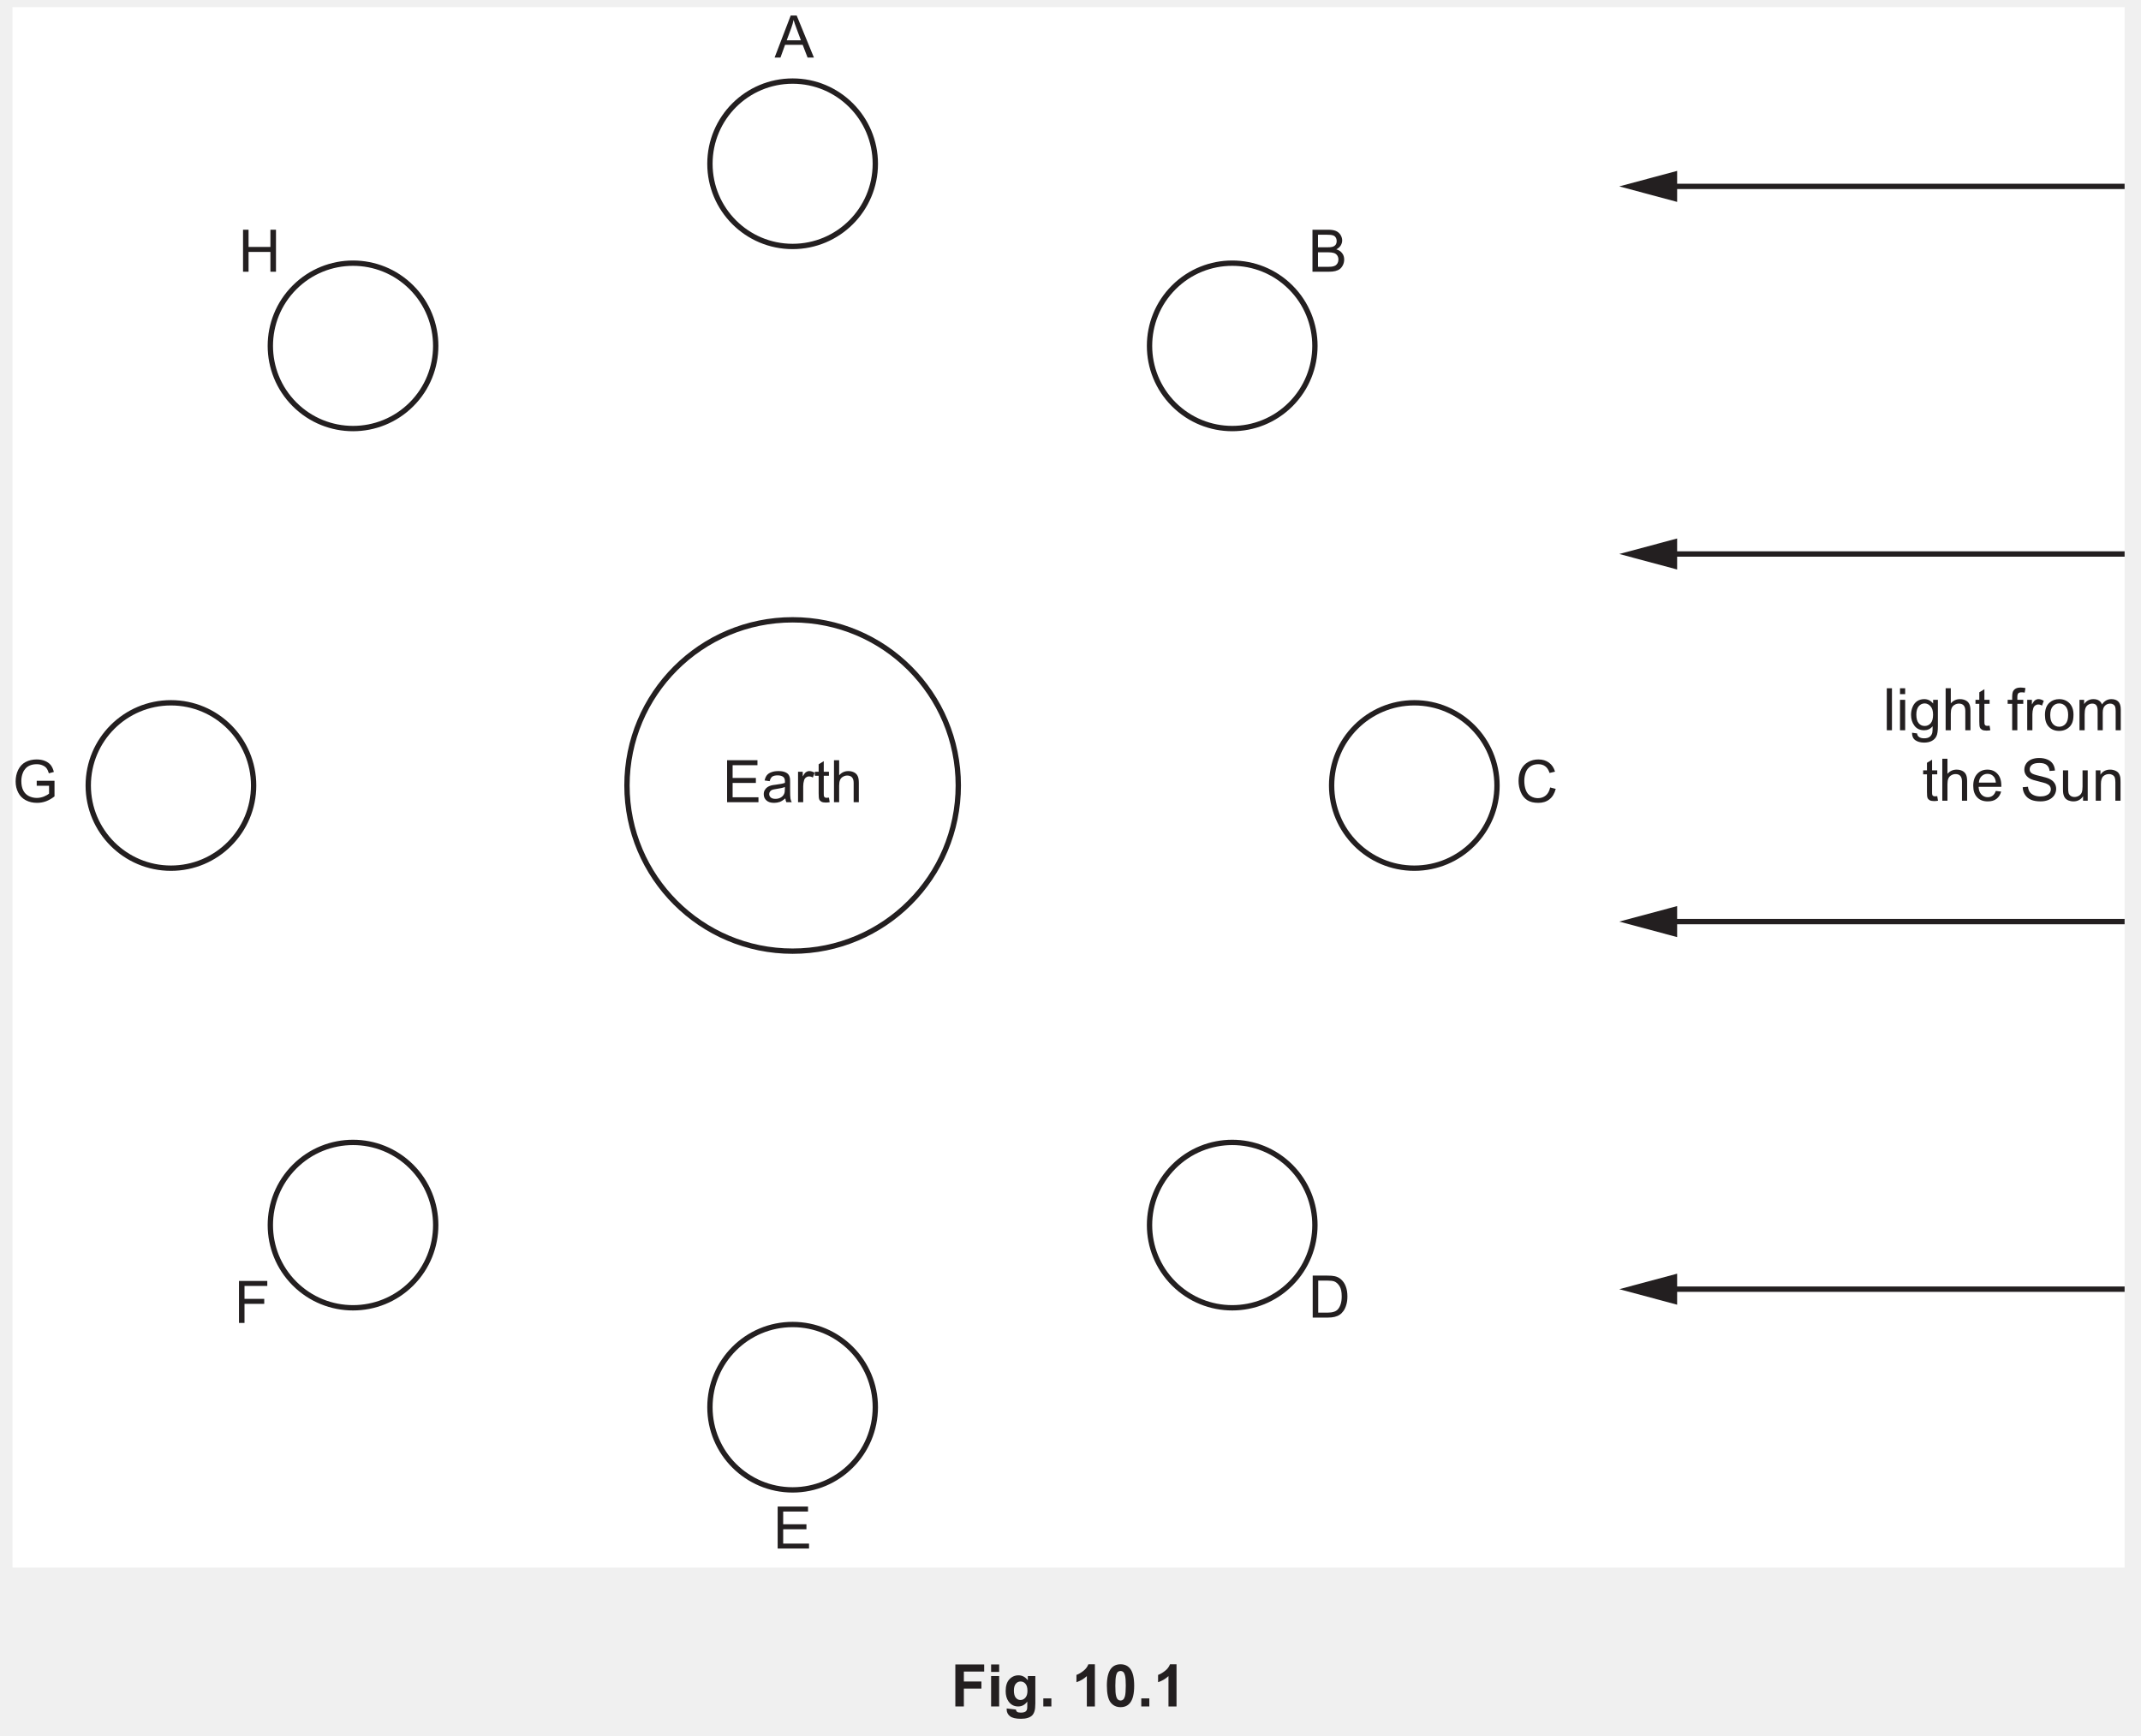
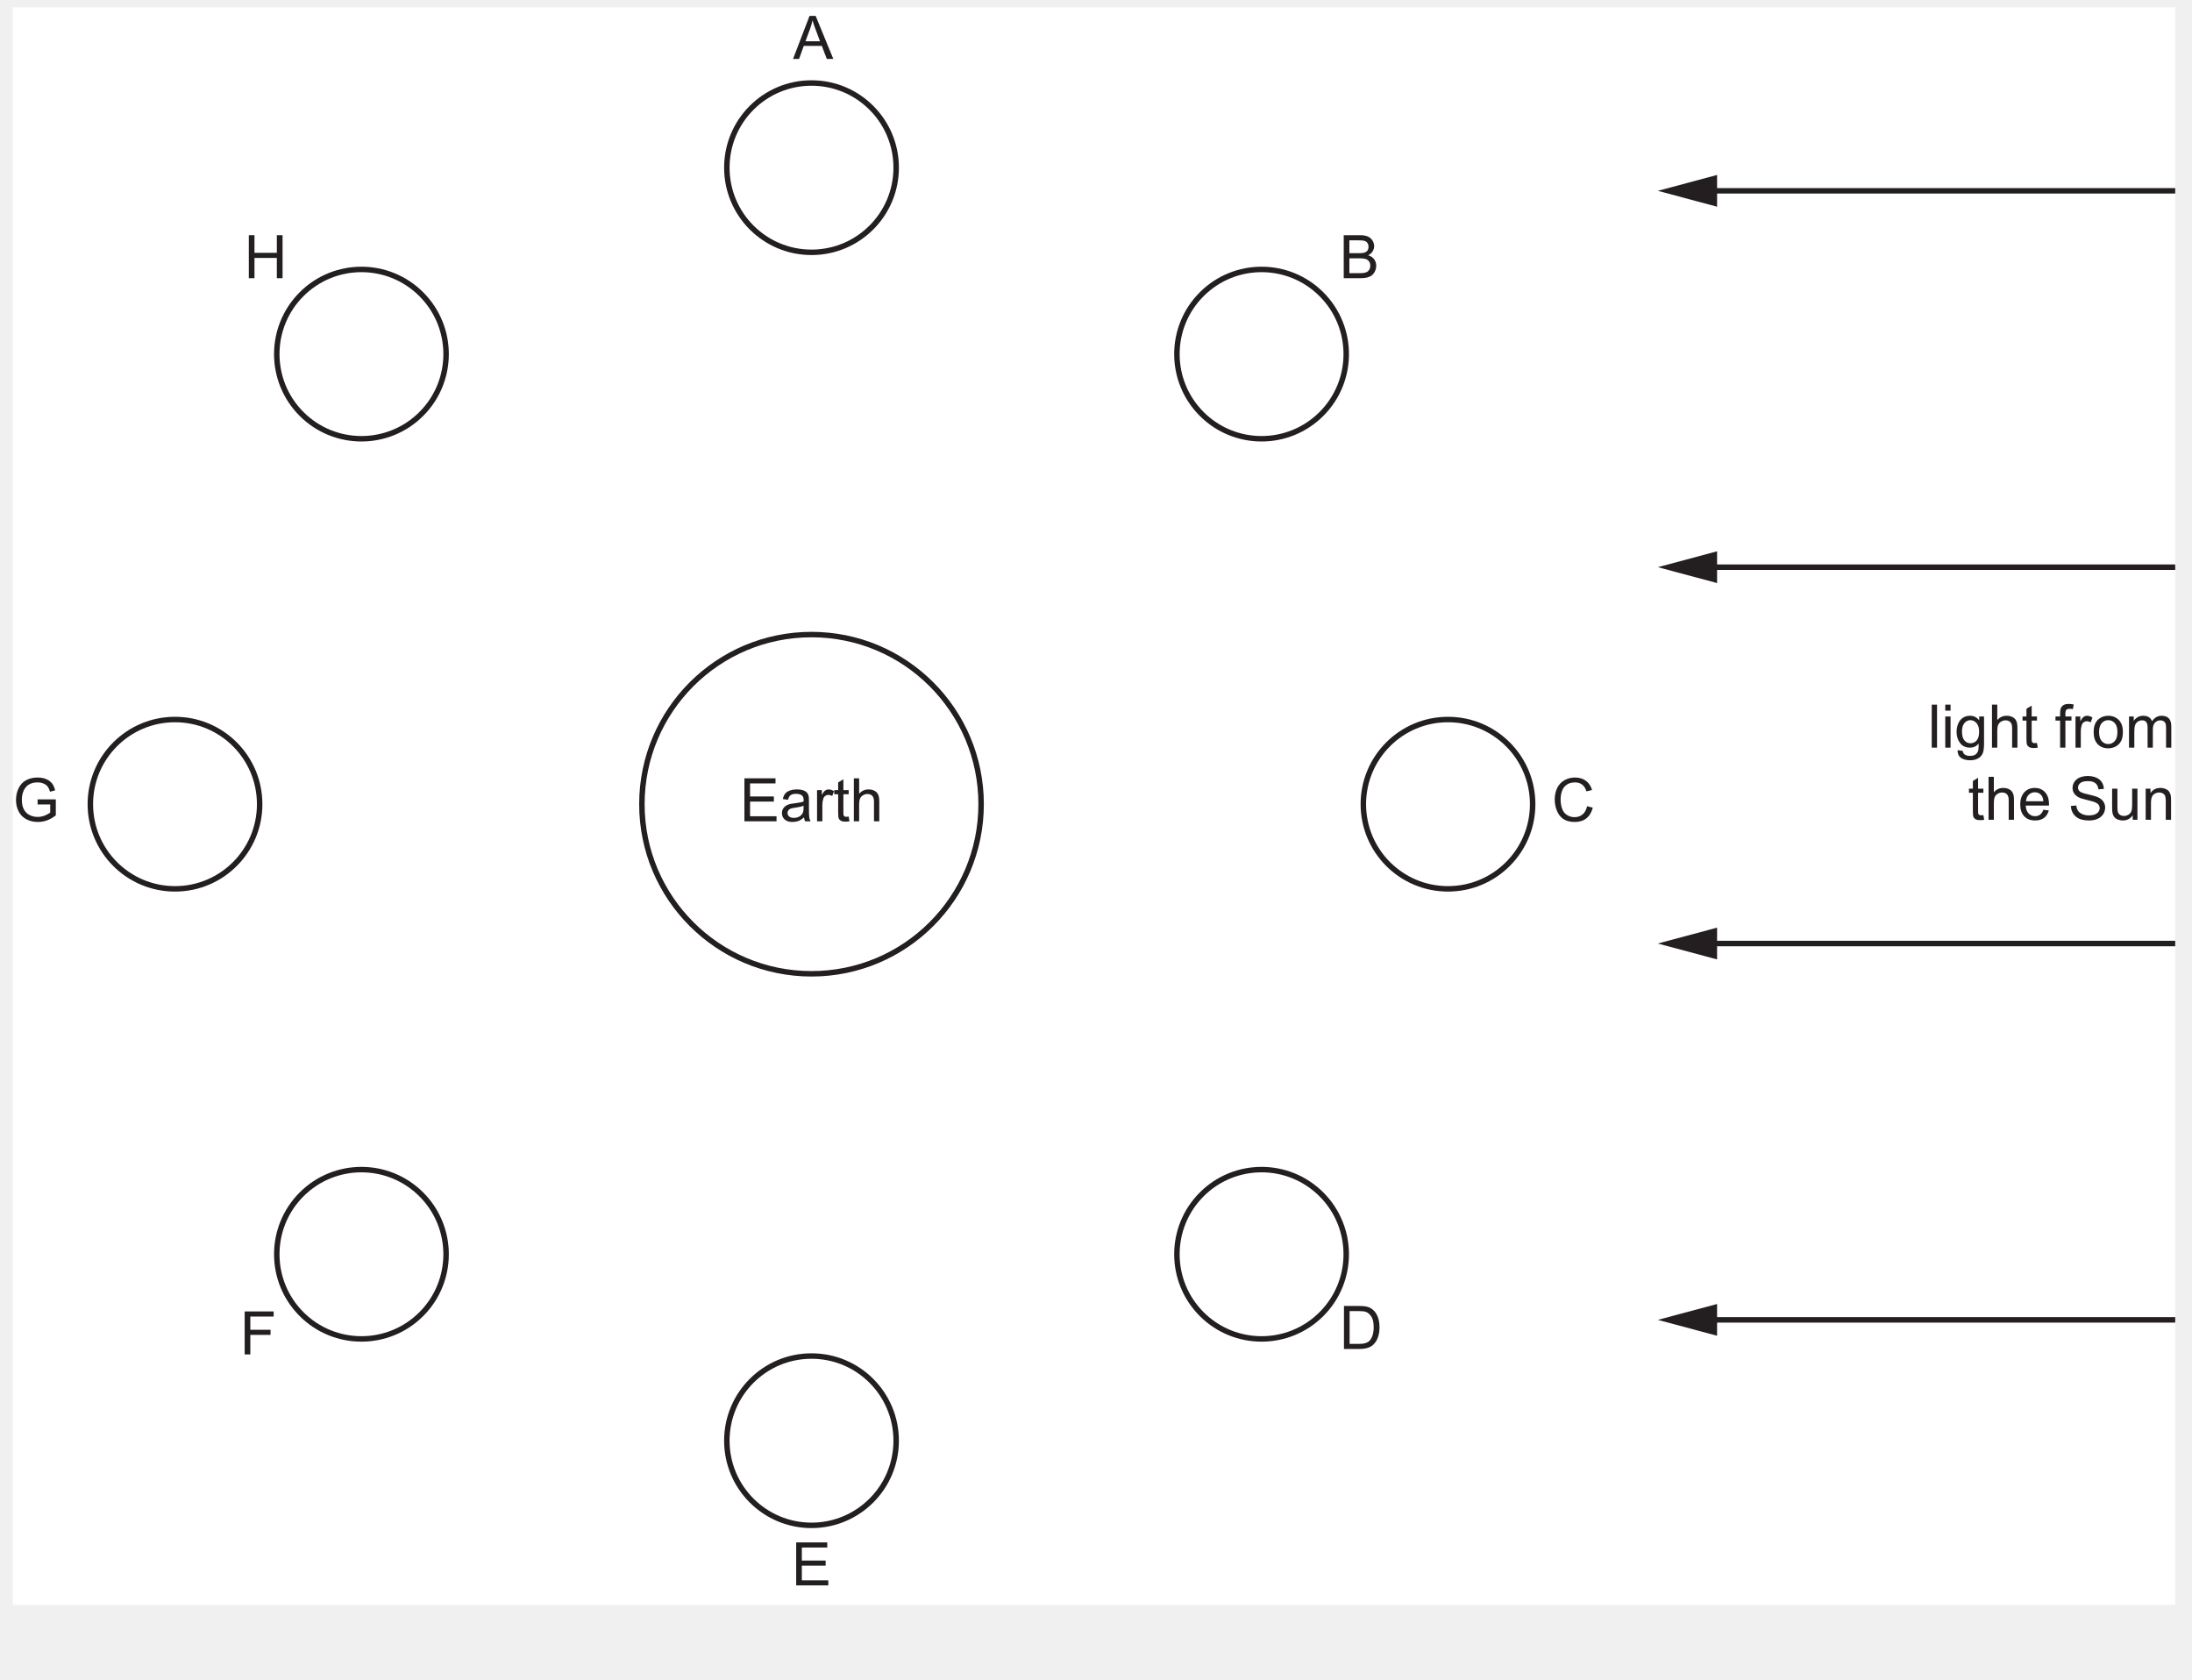
- <svg xmlns="http://www.w3.org/2000/svg" xmlns:xlink="http://www.w3.org/1999/xlink" data-id="0625_2024FM_42_q10a_fig10-1" data-width-mm="141.46" data-height-mm="114.65" data-measure="false" data-source="0625/42 FM 2024 p16" version="1.1" width="401" height="325" viewBox="0 0 401 325">
+ <svg xmlns="http://www.w3.org/2000/svg" xmlns:xlink="http://www.w3.org/1999/xlink" data-id="0625_2024FM_42_q10a_fig10-1" data-width-mm="141.46" data-height-mm="108.37" data-measure="false" data-source="0625/42 FM 2024 p16" version="1.1" width="401" height="307.181" viewBox="0 0 401 307.181">
  <defs>
    <clipPath id="clip_1">
-       <path transform="matrix(1,0,0,-1,-97.5,755.39)" d="M97.5 430.39H498.5V755.39H97.5Z" />
+       <path transform="matrix(1,0,0,-1,-97.5,755.39)" d="M97.5 448.208H498.5V755.39H97.5Z" />
    </clipPath>
    <clipPath id="clip_2">
      <path transform="matrix(1,0,0,-1,-97.5,755.39)" d="M0 0H595.276V841.89H0Z" />
    </clipPath>
    <clipPath id="clip_3">
      <path transform="matrix(1,0,0,-1,-97.5,755.39)" d="M0 0H595.276V841.89H0Z" />
    </clipPath>
    <clipPath id="clip_4">
      <path transform="matrix(1,0,0,-1,-97.5,755.39)" d="M99.845 461.793H495.43V754.052H99.845Z" />
    </clipPath>
    <clipPath id="clip_5">
      <path transform="matrix(1,0,0,-1,-97.5,755.39)" d="M99.845 461.793H495.43V754.052H99.845Z" />
    </clipPath>
    <clipPath id="clip_6">
      <path transform="matrix(1,0,0,-1,-97.5,755.39)" d="M99.845 461.793H495.43V754.052H99.845Z" />
    </clipPath>
    <clipPath id="clip_7">
      <path transform="matrix(1,0,0,-1,-97.5,755.39)" d="M99.845 461.793H495.43V754.052H99.845Z" />
    </clipPath>
    <clipPath id="clip_8">
      <path transform="matrix(1,0,0,-1,-97.5,755.389)" d="M99.845 461.793H495.43V754.052H99.845Z" />
    </clipPath>
    <path id="font_9_79" d="M.063 0V.715H.151V0H.063Z" />
    <path id="font_9_76" d="M.066 .615V.715H.154V.615H.066M.066 0V.518H.154V0H.066Z" />
    <path id="font_9_74" d="M.049-.042 .135-.054C.138-.081 .148-.100 .165-.112 .186-.129 .216-.137 .254-.137 .295-.137 .326-.129 .348-.113 .370-.096 .385-.074 .393-.044 .398-.026 .400 .010 .399 .068 .361 .022 .313 0 .256 0 .185 0 .129 .025 .090 .077 .051 .128 .032 .190 .032 .262 .032 .311 .041 .357 .059 .399 .076 .440 .102 .473 .136 .496 .170 .518 .210 .530 .256 .530 .318 .530 .368 .505 .408 .455V.518H.489V.070C.489-.010 .481-.068 .464-.101 .448-.135 .422-.162 .386-.181 .350-.201 .306-.210 .254-.210 .193-.210 .143-.196 .104-.169 .066-.141 .048-.099 .049-.042M.122 .268C.122 .200 .136 .151 .163 .119 .190 .088 .223 .073 .264 .073 .305 .073 .338 .088 .366 .119 .393 .150 .407 .199 .407 .265 .407 .328 .393 .376 .364 .408 .336 .440 .302 .457 .263 .457 .224 .457 .190 .441 .163 .409 .136 .377 .122 .330 .122 .268Z" />
    <path id="font_9_75" d="M.065 0V.715H.153V.458C.194 .506 .246 .530 .309 .530 .347 .530 .380 .522 .409 .507 .437 .492 .457 .471 .469 .444 .482 .418 .488 .379 .488 .328V0H.400V.328C.400 .372 .390 .404 .371 .424 .352 .444 .325 .454 .291 .454 .264 .454 .240 .447 .217 .433 .194 .420 .178 .402 .168 .378 .158 .355 .153 .324 .153 .283V0H.065Z" />
    <path id="font_9_87" d="M.257 .078 .270 .000C.245-.004 .223-.006 .204-.006 .172-.006 .147-.001 .129 .008 .112 .018 .099 .031 .092 .048 .085 .064 .082 .099 .082 .151V.450H.017V.518H.082V.646L.169 .699V.518H.257V.450H.169V.146C.169 .121 .170 .105 .174 .098 .177 .091 .182 .085 .189 .081 .196 .077 .206 .075 .219 .075 .229 .075 .241 .076 .257 .078Z" />
    <path id="font_9_3" d="" />
    <path id="font_9_73" d="M.086 0V.450H.009V.518H.086V.573C.086 .608 .090 .634 .096 .651 .104 .673 .119 .692 .140 .706 .162 .720 .192 .727 .230 .727 .255 .727 .282 .724 .312 .718L.299 .641C.281 .644 .263 .646 .247 .646 .220 .646 .201 .640 .190 .629 .179 .618 .174 .597 .174 .566V.518H.275V.450H.174V0H.086Z" />
    <path id="font_9_85" d="M.064 0V.518H.144V.439C.164 .476 .182 .500 .199 .512 .217 .524 .235 .530 .256 .530 .285 .530 .316 .520 .346 .501L.316 .420C.294 .433 .273 .439 .251 .439 .232 .439 .215 .433 .200 .422 .184 .410 .173 .394 .167 .374 .157 .342 .152 .308 .152 .271V0H.064Z" />
    <path id="font_9_82" d="M.033 .259C.033 .355 .059 .426 .113 .472 .157 .511 .212 .530 .276 .530 .347 .530 .405 .506 .451 .460 .496 .413 .519 .348 .519 .266 .519 .199 .509 .147 .489 .109 .468 .070 .439 .041 .401 .020 .363-.001 .321-.011 .276-.011 .203-.011 .145 .011 .100 .058 .055 .104 .033 .171 .033 .259M.123 .259C.123 .192 .138 .143 .166 .110 .195 .077 .232 .060 .276 .060 .319 .060 .356 .077 .385 .110 .414 .143 .428 .194 .428 .261 .428 .326 .414 .374 .385 .407 .355 .440 .319 .457 .276 .457 .232 .457 .195 .440 .166 .407 .138 .374 .123 .325 .123 .259Z" />
    <path id="font_9_80" d="M.065 0V.518H.144V.445C.160 .471 .182 .491 .209 .507 .236 .522 .267 .530 .301 .530 .340 .530 .371 .522 .396 .506 .420 .490 .438 .468 .448 .439 .489 .5 .542 .530 .608 .530 .659 .530 .699 .516 .727 .487 .754 .459 .768 .415 .768 .355V0H.681V.326C.681 .361 .678 .387 .672 .402 .666 .418 .656 .430 .641 .439 .626 .449 .609 .454 .588 .454 .552 .454 .522 .441 .498 .417 .473 .393 .461 .354 .461 .301V0H.374V.336C.374 .375 .366 .405 .352 .424 .338 .444 .314 .454 .282 .454 .257 .454 .234 .447 .213 .434 .192 .421 .177 .402 .167 .377 .158 .352 .153 .316 .153 .269V0H.065Z" />
    <path id="font_9_72" d="M.420 .167 .511 .156C.497 .103 .470 .061 .432 .032 .393 .002 .343-.011 .283-.011 .207-.011 .147 .011 .103 .058 .058 .105 .036 .170 .036 .254 .036 .342 .059 .409 .104 .458 .148 .506 .207 .530 .278 .530 .348 .530 .404 .506 .448 .459 .492 .412 .514 .346 .514 .260 .514 .255 .514 .247 .514 .237H.127C.130 .180 .146 .136 .175 .106 .204 .075 .240 .060 .284 .060 .316 .060 .343 .069 .366 .086 .389 .103 .407 .130 .420 .167M.132 .309H.421C.417 .353 .406 .385 .388 .407 .360 .441 .324 .458 .279 .458 .239 .458 .205 .444 .177 .417 .150 .390 .135 .354 .132 .309Z" />
    <path id="font_9_54" d="M.044 .230 .134 .238C.138 .202 .148 .173 .163 .150 .179 .127 .203 .108 .235 .094 .268 .080 .305 .073 .345 .073 .381 .073 .413 .078 .441 .089 .469 .100 .489 .114 .503 .133 .516 .152 .523 .172 .523 .194 .523 .217 .516 .236 .503 .253 .490 .269 .469 .283 .439 .295 .420 .302 .377 .314 .312 .330 .246 .345 .200 .360 .173 .374 .139 .392 .114 .415 .097 .441 .080 .468 .072 .497 .072 .530 .072 .567 .082 .600 .103 .632 .123 .663 .153 .687 .192 .704 .232 .720 .276 .728 .324 .728 .377 .728 .424 .719 .464 .702 .505 .685 .536 .660 .558 .627 .579 .594 .591 .556 .593 .514L.502 .507C.497 .552 .481 .586 .452 .609 .424 .632 .383 .643 .328 .643 .270 .643 .229 .633 .202 .612 .176 .591 .163 .565 .163 .536 .163 .510 .172 .489 .191 .473 .209 .456 .257 .439 .334 .422 .411 .404 .464 .389 .492 .376 .534 .357 .565 .333 .584 .303 .604 .274 .614 .240 .614 .202 .614 .164 .603 .128 .582 .094 .560 .061 .528 .034 .488 .016 .447-.002 .401-.011 .350-.011 .285-.011 .231-.002 .187 .016 .143 .035 .109 .063 .084 .101 .059 .139 .046 .182 .044 .230Z" />
    <path id="font_9_88" d="M.405 0V.076C.365 .017 .310-.011 .241-.011 .210-.011 .182-.005 .155 .005 .128 .017 .109 .032 .096 .050 .083 .067 .074 .089 .069 .115 .065 .132 .063 .159 .063 .197V.518H.151V.231C.151 .185 .153 .154 .157 .138 .162 .115 .174 .097 .192 .084 .210 .071 .232 .064 .258 .064 .285 .064 .309 .071 .333 .084 .356 .098 .372 .116 .382 .139 .391 .163 .396 .196 .396 .241V.518H.484V0H.405Z" />
    <path id="font_9_81" d="M.065 0V.518H.145V.444C.183 .501 .238 .530 .310 .530 .341 .530 .370 .524 .396 .513 .422 .502 .442 .487 .455 .469 .468 .451 .477 .429 .482 .404 .485 .388 .487 .359 .487 .318V0H.399V.315C.399 .351 .395 .378 .389 .395 .382 .413 .370 .427 .352 .438 .335 .448 .314 .454 .291 .454 .254 .454 .221 .442 .194 .418 .167 .394 .153 .349 .153 .283V0H.065Z" />
    <path id="font_9_40" d="M.079 0V.715H.596V.630H.173V.413H.569V.328H.173V.084H.613V0H.079Z" />
    <path id="font_9_68" d="M.404 .065C.371 .037 .340 .017 .310 .005 .280-.005 .247-.011 .213-.011 .156-.011 .112 .002 .082 .030 .051 .057 .036 .093 .036 .136 .036 .162 .041 .185 .053 .206 .065 .227 .080 .244 .098 .256 .117 .269 .138 .279 .162 .285 .179 .290 .205 .294 .240 .298 .311 .307 .363 .317 .396 .329 .397 .341 .397 .348 .397 .351 .397 .387 .389 .412 .372 .427 .350 .447 .316 .457 .272 .457 .231 .457 .200 .449 .180 .435 .161 .420 .146 .395 .137 .358L.051 .370C.059 .407 .071 .436 .089 .459 .107 .482 .133 .499 .167 .511 .201 .524 .240 .530 .285 .530 .329 .530 .365 .525 .393 .514 .420 .504 .441 .490 .454 .475 .467 .459 .476 .439 .481 .415 .484 .400 .485 .373 .485 .334V.217C.485 .135 .487 .084 .491 .062 .495 .040 .502 .019 .513 0H.421C.412 .018 .406 .040 .404 .065M.396 .259C.365 .246 .317 .235 .253 .226 .217 .221 .191 .215 .176 .209 .161 .202 .150 .193 .142 .180 .133 .168 .129 .154 .129 .139 .129 .115 .138 .096 .156 .080 .174 .065 .200 .057 .234 .057 .268 .057 .298 .064 .324 .079 .351 .094 .370 .114 .382 .140 .392 .160 .396 .189 .396 .227V.259Z" />
    <clipPath id="clip_10">
      <path transform="matrix(1,0,0,-1,-97.5,755.389)" d="M99.845 461.793H495.43V754.052H99.845Z" />
    </clipPath>
    <path id="font_9_36" d="M-.001 0 .273 .715H.375L.668 0H.560L.477 .216H.177L.099 0H-.001M.205 .293H.447L.373 .492C.350 .552 .333 .602 .322 .641 .313 .595 .300 .549 .283 .503L.205 .293Z" />
    <path id="font_9_39" d="M.077 0V.715H.323C.379 .715 .421 .712 .451 .705 .492 .696 .527 .679 .556 .654 .593 .622 .622 .581 .640 .531 .659 .482 .668 .425 .668 .361 .668 .307 .662 .259 .649 .217 .637 .175 .620 .140 .601 .113 .581 .085 .559 .063 .535 .048 .512 .032 .483 .020 .450 .012 .417 .004 .378 0 .335 0H.077M.171 .084H.324C.371 .084 .408 .089 .435 .098 .462 .106 .484 .119 .5 .135 .522 .157 .539 .187 .552 .225 .565 .263 .571 .309 .571 .363 .571 .438 .559 .495 .534 .535 .509 .575 .479 .602 .444 .616 .419 .625 .378 .630 .322 .630H.171V.084Z" />
    <path id="font_9_37" d="M.073 0V.715H.341C.396 .715 .440 .708 .473 .694 .506 .679 .532 .657 .551 .627 .569 .597 .579 .566 .579 .533 .579 .502 .570 .474 .554 .447 .537 .420 .512 .398 .479 .381 .522 .369 .555 .347 .578 .316 .602 .286 .613 .249 .613 .208 .613 .174 .606 .143 .592 .114 .578 .085 .560 .063 .540 .047 .519 .031 .493 .019 .461 .011 .430 .003 .391 0 .346 0H.073M.167 .416H.322C.364 .416 .394 .418 .413 .424 .437 .431 .455 .443 .467 .459 .479 .476 .485 .496 .485 .521 .485 .545 .480 .566 .468 .584 .457 .602 .441 .614 .419 .620 .398 .627 .362 .630 .311 .630H.167V.416M.167 .084H.346C.376 .084 .398 .086 .410 .088 .432 .092 .450 .098 .465 .107 .479 .117 .492 .130 .501 .147 .510 .165 .515 .185 .515 .208 .515 .234 .508 .257 .495 .277 .481 .297 .462 .311 .438 .319 .413 .327 .379 .331 .333 .331H.167V.084Z" />
    <path id="font_9_43" d="M.080 0V.715H.174V.422H.546V.715H.641V0H.546V.337H.174V0H.080Z" />
    <path id="font_9_41" d="M.082 0V.715H.564V.630H.176V.410H.512V.325H.176V0H.082Z" />
    <path id="font_9_38" d="M.587 .251 .682 .227C.662 .149 .627 .090 .575 .049 .523 .008 .460-.011 .386-.011 .309-.011 .246 .003 .197 .035 .149 .066 .112 .112 .087 .171 .062 .231 .049 .295 .049 .363 .049 .438 .064 .503 .092 .558 .121 .614 .161 .656 .214 .685 .266 .714 .324 .728 .387 .728 .459 .728 .519 .710 .568 .673 .617 .637 .651 .586 .670 .520L.577 .498C.560 .550 .536 .588 .504 .611 .473 .635 .433 .647 .385 .647 .330 .647 .284 .634 .247 .607 .210 .581 .184 .546 .169 .501 .154 .457 .147 .411 .147 .364 .147 .303 .156 .250 .174 .204 .191 .159 .219 .125 .256 .103 .294 .080 .334 .069 .378 .069 .431 .069 .476 .084 .513 .115 .549 .145 .574 .191 .587 .251Z" />
    <clipPath id="clip_11">
      <path transform="matrix(1,0,0,-1,-97.5,755.389)" d="M99.845 461.793H495.43V754.052H99.845Z" />
    </clipPath>
    <path id="font_9_42" d="M.412 .280V.365H.715V.099C.668 .062 .620 .035 .571 .016 .521-.002 .471-.011 .418-.011 .348-.011 .284 .003 .227 .033 .169 .063 .126 .107 .097 .164 .067 .221 .053 .284 .053 .354 .053 .424 .067 .489 .096 .550 .126 .610 .167 .655 .222 .684 .277 .713 .340 .728 .411 .728 .463 .728 .510 .720 .552 .703 .593 .686 .626 .663 .650 .633 .674 .603 .692 .564 .704 .515L.619 .492C.608 .528 .595 .557 .579 .578 .563 .599 .540 .616 .510 .628 .481 .641 .448 .647 .412 .647 .368 .647 .331 .640 .299 .627 .268 .614 .242 .597 .223 .575 .204 .554 .188 .530 .178 .504 .159 .460 .150 .412 .150 .360 .150 .296 .161 .243 .183 .200 .205 .157 .237 .125 .279 .104 .321 .083 .366 .073 .413 .073 .454 .073 .494 .081 .533 .096 .572 .112 .602 .129 .622 .147V.280H.412Z" />
-     <path id="font_12_41" d="M.073 0V.715H.564V.594H.218V.425H.517V.304H.218V0H.073Z" />
-     <path id="font_12_76" d="M.071 .588V.715H.208V.588H.071M.071 0V.518H.208V0H.071Z" />
-     <path id="font_12_74" d="M.059-.034 .215-.053C.218-.071 .224-.083 .233-.090 .246-.100 .267-.105 .295-.105 .331-.105 .358-.100 .375-.089 .388-.082 .397-.070 .403-.054 .407-.043 .409-.022 .409 .008V.083C.368 .027 .316 0 .254 0 .184 0 .129 .029 .088 .088 .056 .134 .041 .192 .041 .262 .041 .349 .061 .415 .103 .461 .145 .507 .197 .530 .259 .530 .323 .530 .376 .502 .418 .445V.518H.546V.053C.546-.007 .541-.053 .531-.083 .521-.114 .507-.138 .489-.155 .471-.172 .446-.186 .416-.195 .385-.205 .347-.210 .300-.210 .212-.210 .150-.195 .113-.165 .076-.135 .058-.097 .058-.050 .058-.046 .058-.040 .059-.034M.181 .270C.181 .215 .192 .174 .213 .149 .234 .123 .261 .110 .292 .110 .326 .110 .354 .123 .377 .150 .400 .176 .412 .215 .412 .266 .412 .320 .401 .360 .378 .386 .356 .412 .328 .425 .294 .425 .262 .425 .234 .412 .213 .386 .192 .361 .181 .322 .181 .270Z" />
-     <path id="font_12_17" d="M.071 0V.137H.208V0H.071Z" />
-     <path id="font_12_3" d="" />
-     <path id="font_12_20" d="M.393 0H.256V.517C.206 .470 .147 .435 .079 .413V.537C.114 .549 .153 .571 .195 .604 .237 .636 .266 .675 .282 .718H.393V0Z" />
-     <path id="font_12_19" d="M.274 .718C.343 .718 .397 .694 .437 .644 .483 .585 .506 .488 .506 .353 .506 .217 .483 .120 .436 .061 .397 .012 .343-.012 .274-.012 .204-.012 .148 .014 .105 .068 .063 .121 .041 .217 .041 .354 .041 .489 .065 .586 .112 .645 .151 .694 .205 .718 .274 .718M.274 .604C.257 .604 .243 .599 .229 .589 .216 .578 .206 .559 .199 .532 .190 .496 .185 .437 .185 .353 .185 .269 .189 .211 .198 .179 .206 .148 .217 .127 .230 .117 .243 .106 .257 .101 .274 .101 .291 .101 .305 .106 .318 .117 .331 .128 .341 .146 .349 .174 .358 .209 .363 .269 .363 .353 .363 .437 .359 .494 .350 .526 .342 .557 .331 .578 .318 .589 .305 .599 .291 .604 .274 .604Z" />
-     <clipPath id="clip_13">
+     <clipPath id="clip_12">
      <path transform="matrix(1,0,0,-1,-97.5,755.389)" d="M262.607 362.793H289.607V389.793H262.607Z" />
    </clipPath>
-     <clipPath id="clip_14">
+     <clipPath id="clip_13">
      <path transform="matrix(1,0,0,-1,-97.5,755.389)" d="M262.607 322.792H289.607V349.792H262.607Z" />
    </clipPath>
  </defs>
  <g clip-path="url(#clip_1)">
    <g clip-path="url(#clip_2)">
      <g clip-path="url(#clip_3)" />
      <path transform="matrix(1,0,0,-1,-97.5,755.39)" d="M99.845 461.793H495.43V754.052H99.845Z" fill="#ffffff" />
      <g clip-path="url(#clip_4)">
        <path transform="matrix(1,0,0,-1,179.483,147.111)" stroke-width="1" stroke-linecap="butt" stroke-miterlimit="10" stroke-linejoin="miter" fill="none" stroke="#231f20" d="M0 0C0-17.136-13.892-31.028-31.028-31.028-48.164-31.028-62.055-17.136-62.055 0-62.055 17.136-48.164 31.028-31.028 31.028-13.892 31.028 0 17.136 0 0Z" />
        <path transform="matrix(1,0,0,-1,280.382,147.111)" stroke-width="1" stroke-linecap="butt" stroke-miterlimit="10" stroke-linejoin="miter" fill="none" stroke="#231f20" d="M0 0C0-8.554-6.934-15.488-15.488-15.488-24.041-15.488-30.975-8.554-30.975 0-30.975 8.554-24.041 15.488-15.488 15.488-6.934 15.488 0 8.554 0 0Z" />
        <path transform="matrix(1,0,0,-1,16.528,147.111)" stroke-width="1" stroke-linecap="butt" stroke-miterlimit="10" stroke-linejoin="miter" fill="none" stroke="#231f20" d="M0 0C0-8.554 6.934-15.488 15.488-15.488 24.041-15.488 30.975-8.554 30.975 0 30.975 8.554 24.041 15.488 15.488 15.488 6.934 15.488 0 8.554 0 0Z" />
        <path transform="matrix(1,0,0,-1,241.741,240.397)" stroke-width="1" stroke-linecap="butt" stroke-miterlimit="10" stroke-linejoin="miter" fill="none" stroke="#231f20" d="M0 0C-6.048-6.048-15.855-6.048-21.903 0-27.951 6.048-27.951 15.855-21.903 21.903-15.855 27.951-6.048 27.951 0 21.903 6.048 15.855 6.048 6.048 0 0Z" />
        <path transform="matrix(1,0,0,-1,55.169,53.824)" stroke-width="1" stroke-linecap="butt" stroke-miterlimit="10" stroke-linejoin="miter" fill="none" stroke="#231f20" d="M0 0C-6.048-6.048-6.048-15.855 0-21.903 6.048-27.951 15.855-27.951 21.903-21.903 27.951-15.855 27.951-6.048 21.903 0 15.855 6.048 6.048 6.048 0 0Z" />
        <path transform="matrix(1,0,0,-1,148.455,279.038)" stroke-width="1" stroke-linecap="butt" stroke-miterlimit="10" stroke-linejoin="miter" fill="none" stroke="#231f20" d="M0 0C-8.554 0-15.488 6.934-15.488 15.488-15.488 24.041-8.554 30.975 0 30.975 8.554 30.975 15.488 24.041 15.488 15.488 15.488 6.934 8.554 0 0 0Z" />
        <path transform="matrix(1,0,0,-1,148.455,15.184)" stroke-width="1" stroke-linecap="butt" stroke-miterlimit="10" stroke-linejoin="miter" fill="none" stroke="#231f20" d="M0 0C-8.554 0-15.488-6.934-15.488-15.488-15.488-24.041-8.554-30.975 0-30.975 8.554-30.975 15.488-24.041 15.488-15.488 15.488-6.934 8.554 0 0 0Z" />
        <path transform="matrix(1,0,0,-1,55.169,240.397)" stroke-width="1" stroke-linecap="butt" stroke-miterlimit="10" stroke-linejoin="miter" fill="none" stroke="#231f20" d="M0 0C-6.048 6.048-6.048 15.855 0 21.903 6.048 27.951 15.855 27.951 21.903 21.903 27.951 15.855 27.951 6.048 21.903 0 15.855-6.048 6.048-6.048 0 0Z" />
        <path transform="matrix(1,0,0,-1,241.741,53.824)" stroke-width="1" stroke-linecap="butt" stroke-miterlimit="10" stroke-linejoin="miter" fill="none" stroke="#231f20" d="M0 0C-6.048 6.048-15.855 6.048-21.903 0-27.951-6.048-27.951-15.855-21.903-21.903-15.855-27.951-6.048-27.951 0-21.903 6.048-15.855 6.048-6.048 0 0Z" />
        <path transform="matrix(1,0,0,-1,397.930,34.910)" stroke-width="1" stroke-linecap="butt" stroke-miterlimit="10" stroke-linejoin="miter" fill="none" stroke="#231f20" d="M0 0H-85.791" />
      </g>
      <path transform="matrix(1,0,0,-1,314.121,32.004)" d="M0 0-10.841-2.905 0-5.811Z" fill="#231f20" />
      <g clip-path="url(#clip_5)">
        <path transform="matrix(1,0,0,-1,397.930,103.756)" stroke-width="1" stroke-linecap="butt" stroke-miterlimit="10" stroke-linejoin="miter" fill="none" stroke="#231f20" d="M0 0H-85.791" />
      </g>
      <path transform="matrix(1,0,0,-1,314.121,100.850)" d="M0 0-10.841-2.905 0-5.811Z" fill="#231f20" />
      <g clip-path="url(#clip_6)">
        <path transform="matrix(1,0,0,-1,397.930,172.601)" stroke-width="1" stroke-linecap="butt" stroke-miterlimit="10" stroke-linejoin="miter" fill="none" stroke="#231f20" d="M0 0H-85.791" />
      </g>
      <path transform="matrix(1,0,0,-1,314.121,169.696)" d="M0 0-10.841-2.905 0-5.811Z" fill="#231f20" />
      <g clip-path="url(#clip_7)">
        <path transform="matrix(1,0,0,-1,397.930,241.447)" stroke-width="1" stroke-linecap="butt" stroke-miterlimit="10" stroke-linejoin="miter" fill="none" stroke="#231f20" d="M0 0H-85.791" />
      </g>
      <path transform="matrix(1,0,0,-1,314.121,238.542)" d="M0 0-10.841-2.905 0-5.811Z" fill="#231f20" />
      <g clip-path="url(#clip_8)">
        <use data-text="l" xlink:href="#font_9_79" transform="matrix(11,0,0,-11,352.695,136.768)" fill="#231f20" />
        <use data-text="i" xlink:href="#font_9_76" transform="matrix(11,0,0,-11,355.137,136.768)" fill="#231f20" />
        <use data-text="g" xlink:href="#font_9_74" transform="matrix(11,0,0,-11,357.579,136.768)" fill="#231f20" />
        <use data-text="h" xlink:href="#font_9_75" transform="matrix(11,0,0,-11,363.695,136.768)" fill="#231f20" />
        <use data-text="t" xlink:href="#font_9_87" transform="matrix(11,0,0,-11,369.811,136.768)" fill="#231f20" />
        <use data-text="f" xlink:href="#font_9_73" transform="matrix(11,0,0,-11,375.927,136.768)" fill="#231f20" />
        <use data-text="r" xlink:href="#font_9_85" transform="matrix(11,0,0,-11,378.985,136.768)" fill="#231f20" />
        <use data-text="o" xlink:href="#font_9_82" transform="matrix(11,0,0,-11,382.648,136.768)" fill="#231f20" />
        <use data-text="m" xlink:href="#font_9_80" transform="matrix(11,0,0,-11,388.764,136.768)" fill="#231f20" />
        <use data-text="t" xlink:href="#font_9_87" transform="matrix(11,0,0,-11,360.010,149.968)" fill="#231f20" />
        <use data-text="h" xlink:href="#font_9_75" transform="matrix(11,0,0,-11,363.068,149.968)" fill="#231f20" />
        <use data-text="e" xlink:href="#font_9_72" transform="matrix(11,0,0,-11,369.184,149.968)" fill="#231f20" />
        <use data-text="S" xlink:href="#font_9_54" transform="matrix(11,0,0,-11,378.358,149.968)" fill="#231f20" />
        <use data-text="u" xlink:href="#font_9_88" transform="matrix(11,0,0,-11,385.695,149.968)" fill="#231f20" />
        <use data-text="n" xlink:href="#font_9_81" transform="matrix(11,0,0,-11,391.811,149.968)" fill="#231f20" />
      </g>
      <use data-text="E" xlink:href="#font_9_40" transform="matrix(11,0,0,-11,135.313,150.243)" fill="#231f20" />
      <use data-text="a" xlink:href="#font_9_68" transform="matrix(11,0,0,-11,142.650,150.243)" fill="#231f20" />
      <use data-text="r" xlink:href="#font_9_85" transform="matrix(11,0,0,-11,148.766,150.243)" fill="#231f20" />
      <use data-text="t" xlink:href="#font_9_87" transform="matrix(11,0,0,-11,152.429,150.243)" fill="#231f20" />
      <use data-text="h" xlink:href="#font_9_75" transform="matrix(11,0,0,-11,155.487,150.243)" fill="#231f20" />
      <g clip-path="url(#clip_10)">
        <use data-text="A" xlink:href="#font_9_36" transform="matrix(11,0,0,-11,145.092,10.774)" fill="#231f20" />
        <use data-text="E" xlink:href="#font_9_40" transform="matrix(11,0,0,-11,144.784,290.020)" fill="#231f20" />
      </g>
      <use data-text="D" xlink:href="#font_9_39" transform="matrix(11,0,0,-11,245.016,246.768)" fill="#231f20" />
      <use data-text="B" xlink:href="#font_9_37" transform="matrix(11,0,0,-11,245.016,50.891)" fill="#231f20" />
      <use data-text="H" xlink:href="#font_9_43" transform="matrix(11,0,0,-11,44.640,50.891)" fill="#231f20" />
      <use data-text="F" xlink:href="#font_9_41" transform="matrix(11,0,0,-11,43.859,247.769)" fill="#231f20" />
      <use data-text="C" xlink:href="#font_9_38" transform="matrix(11,0,0,-11,283.879,150.243)" fill="#231f20" />
      <g clip-path="url(#clip_11)">
        <use data-text="G" xlink:href="#font_9_42" transform="matrix(11,0,0,-11,2.345,150.243)" fill="#231f20" />
      </g>
-       <use data-text="F" xlink:href="#font_12_41" transform="matrix(11,0,0,-11,178.129,319.597)" fill="#231f20" />
-       <use data-text="i" xlink:href="#font_12_76" transform="matrix(11,0,0,-11,184.850,319.597)" fill="#231f20" />
-       <use data-text="g" xlink:href="#font_12_74" transform="matrix(11,0,0,-11,187.908,319.597)" fill="#231f20" />
-       <use data-text="." xlink:href="#font_12_17" transform="matrix(11,0,0,-11,194.629,319.597)" fill="#231f20" />
-       <use data-text="1" xlink:href="#font_12_20" transform="matrix(11,0,0,-11,200.745,319.597)" fill="#231f20" />
-       <use data-text="0" xlink:href="#font_12_19" transform="matrix(11,0,0,-11,206.861,319.597)" fill="#231f20" />
-       <use data-text="." xlink:href="#font_12_17" transform="matrix(11,0,0,-11,212.977,319.597)" fill="#231f20" />
-       <use data-text="1" xlink:href="#font_12_20" transform="matrix(11,0,0,-11,216.035,319.597)" fill="#231f20" />
+       <g clip-path="url(#clip_12)" />
      <g clip-path="url(#clip_13)" />
-       <g clip-path="url(#clip_14)" />
    </g>
  </g>
</svg>
